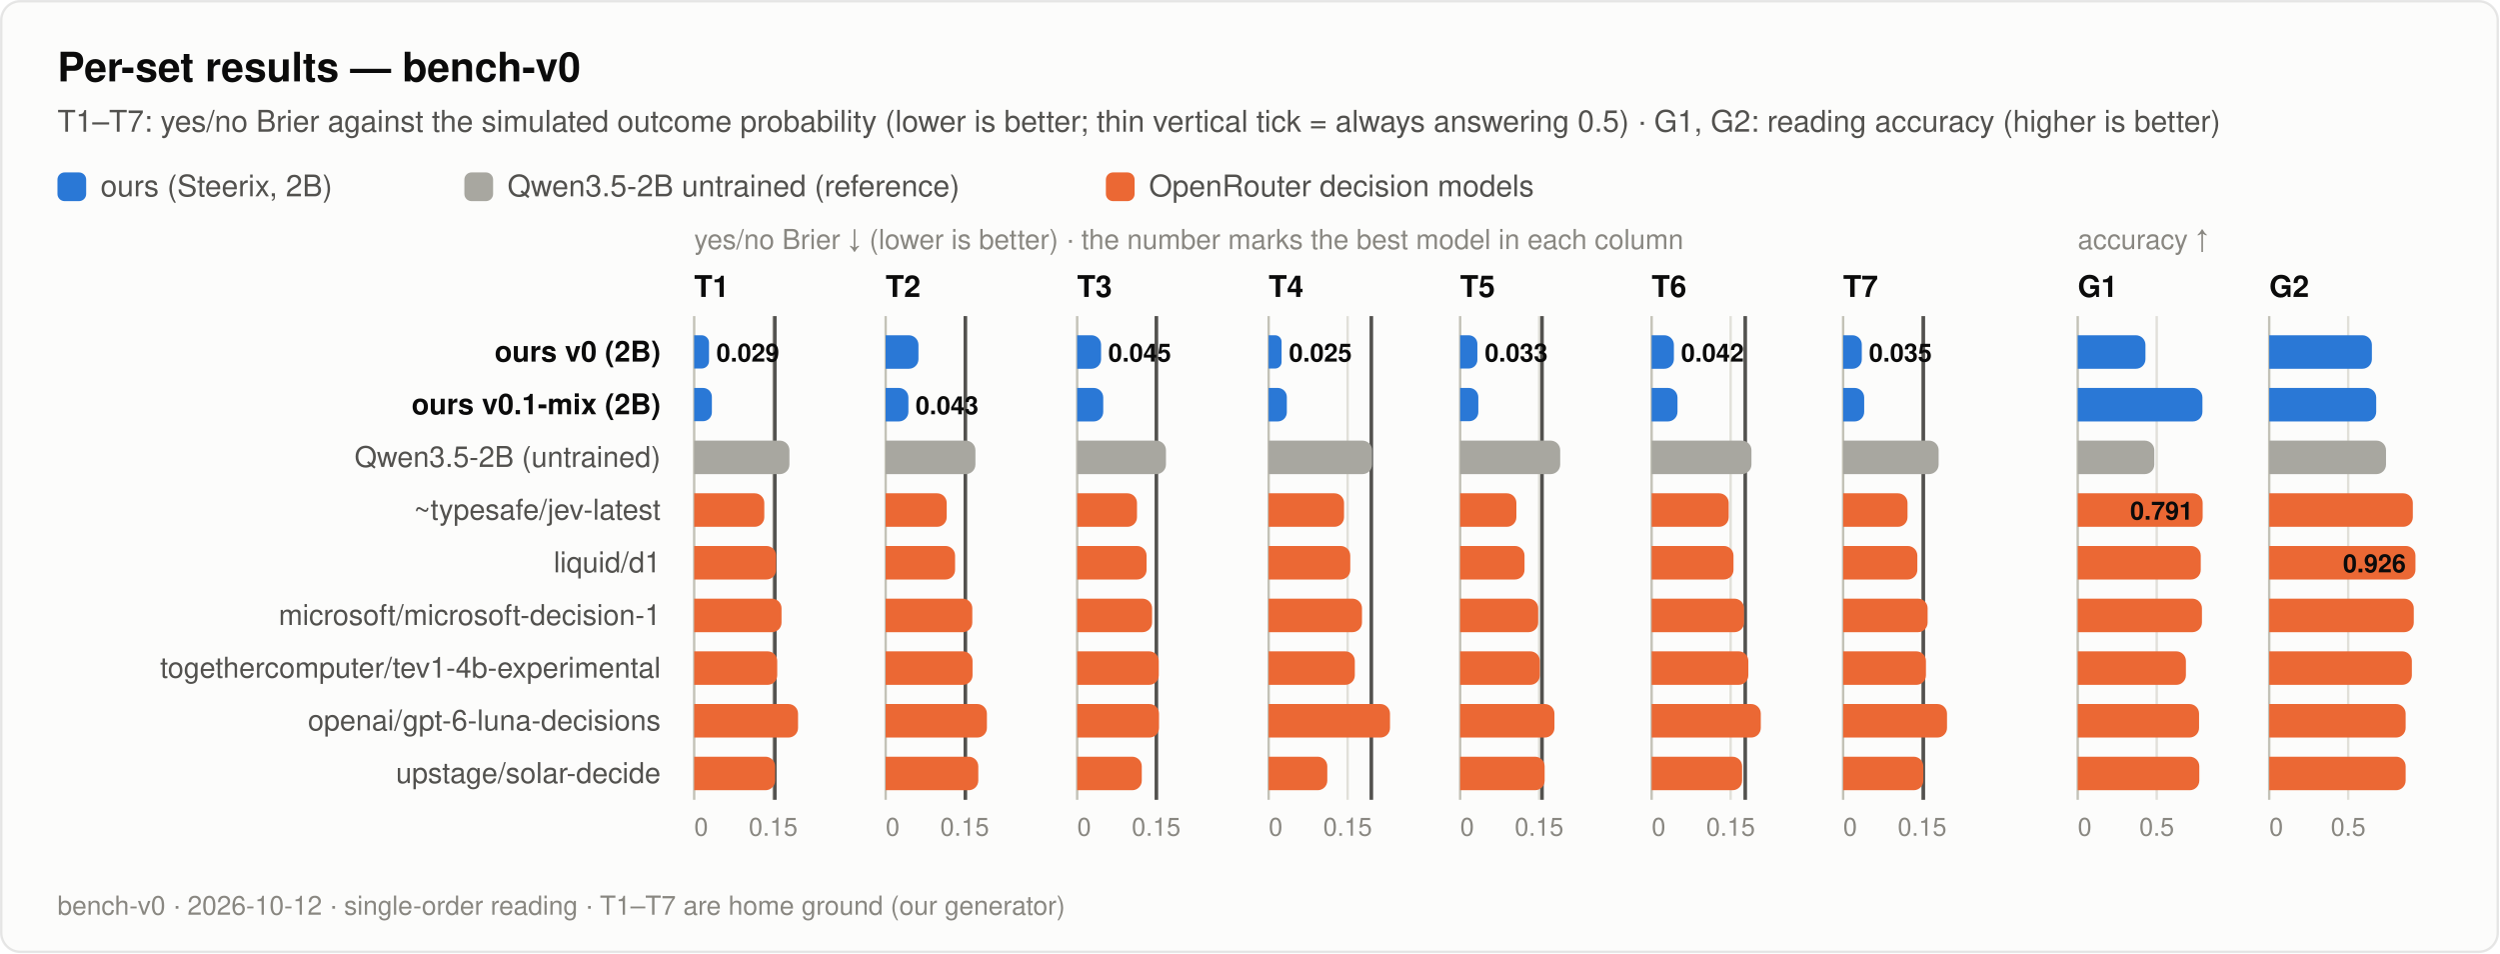
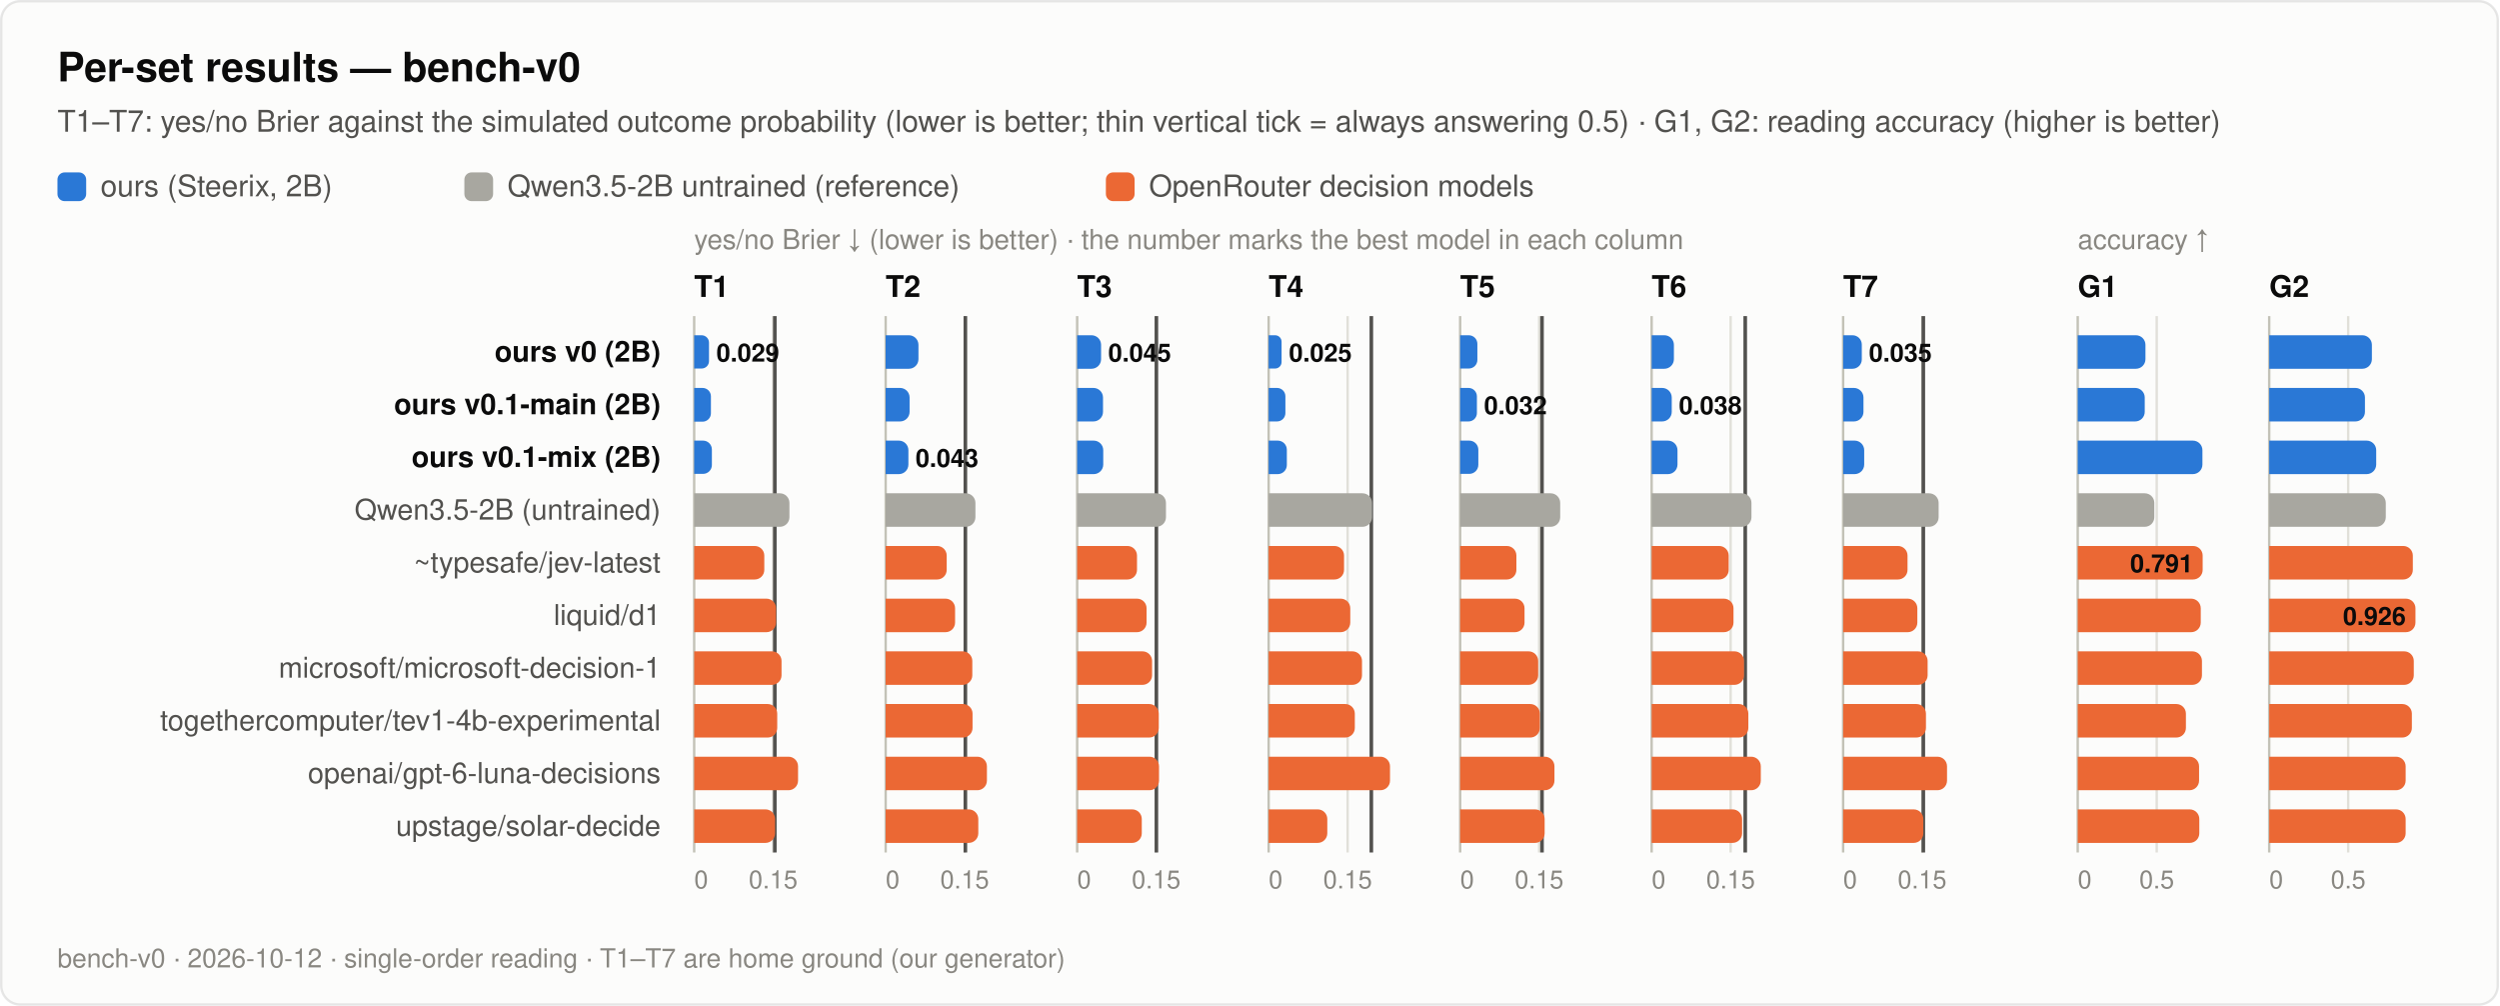
- <svg xmlns="http://www.w3.org/2000/svg" width="1044" height="398" viewBox="0 0 1044 398" role="img" aria-labelledby="t d" font-family="system-ui, -apple-system, &quot;Segoe UI&quot;, Helvetica, Arial, sans-serif">
-   <rect x="0.5" y="0.5" width="1043" height="397" rx="8" fill="#fcfcfb" stroke="rgba(11,11,11,0.10)" />
+ <svg xmlns="http://www.w3.org/2000/svg" width="1044" height="420" viewBox="0 0 1044 420" role="img" aria-labelledby="t d" font-family="system-ui, -apple-system, &quot;Segoe UI&quot;, Helvetica, Arial, sans-serif">
+   <rect x="0.5" y="0.5" width="1043" height="419" rx="8" fill="#fcfcfb" stroke="rgba(11,11,11,0.10)" />
  <text x="24" y="34" font-size="17" font-weight="600" fill="#0b0b0b">Per-set results — bench-v0</text>
  <text x="24" y="55" font-size="12.5" fill="#52514e">T1–T7: yes/no Brier against the simulated outcome probability (lower is better; thin vertical tick = always answering 0.5) · G1, G2: reading accuracy (higher is better)</text>
  <rect x="24" y="72" width="12" height="12" rx="3" fill="#2a78d6" />
  <text x="42" y="82" font-size="12.5" fill="#52514e">ours (Steerix, 2B)</text>
  <rect x="194.0" y="72" width="12" height="12" rx="3" fill="#a8a7a0" />
  <text x="212.0" y="82" font-size="12.5" fill="#52514e">Qwen3.5-2B untrained (reference)</text>
  <rect x="462.0" y="72" width="12" height="12" rx="3" fill="#eb6834" />
  <text x="480.0" y="82" font-size="12.5" fill="#52514e">OpenRouter decision models</text>
  <text x="290" y="124" font-size="12.5" font-weight="600" fill="#0b0b0b">T1</text>
-   <line x1="290" y1="132" x2="290" y2="334" stroke="#c3c2b7" stroke-width="1" />
-   <line x1="323.0" y1="132" x2="323.0" y2="334" stroke="#e1e0d9" stroke-width="1" />
-   <text x="290" y="349" font-size="10.5" fill="#898781">0</text>
-   <text x="323.0" y="349" text-anchor="middle" font-size="10.5" fill="#898781">0.15</text>
-   <line x1="323.7" y1="132" x2="323.7" y2="334" stroke="#52514e" stroke-width="1.5" />
+   <line x1="290" y1="132" x2="290" y2="356" stroke="#c3c2b7" stroke-width="1" />
+   <line x1="323.0" y1="132" x2="323.0" y2="356" stroke="#e1e0d9" stroke-width="1" />
+   <text x="290" y="371" font-size="10.5" fill="#898781">0</text>
+   <text x="323.0" y="371" text-anchor="middle" font-size="10.5" fill="#898781">0.15</text>
+   <line x1="323.7" y1="132" x2="323.7" y2="356" stroke="#52514e" stroke-width="1.5" />
  <path d="M290.0,140.0 h3.1 a3.1,3.1 0 0 1 3.1,3.1 v7.7 a3.1,3.1 0 0 1 -3.1,3.1 h-3.1 z" fill="#2a78d6" />
  <text x="299.3" y="151" font-size="10.5" font-weight="600" fill="#0b0b0b">0.029</text>
-   <path d="M290.0,162.0 h3.7 a3.7,3.7 0 0 1 3.7,3.7 v6.5 a3.7,3.7 0 0 1 -3.7,3.7 h-3.7 z" fill="#2a78d6" />
-   <path d="M290.0,184.0 h35.8 a4.0,4.0 0 0 1 4.0,4.0 v6.0 a4.0,4.0 0 0 1 -4.0,4.0 h-35.8 z" fill="#a8a7a0" />
-   <path d="M290.0,206.0 h25.3 a4.0,4.0 0 0 1 4.0,4.0 v6.0 a4.0,4.0 0 0 1 -4.0,4.0 h-25.3 z" fill="#eb6834" />
-   <path d="M290.0,228.0 h30.2 a4.0,4.0 0 0 1 4.0,4.0 v6.0 a4.0,4.0 0 0 1 -4.0,4.0 h-30.2 z" fill="#eb6834" />
-   <path d="M290.0,250.0 h32.5 a4.0,4.0 0 0 1 4.0,4.0 v6.0 a4.0,4.0 0 0 1 -4.0,4.0 h-32.5 z" fill="#eb6834" />
-   <path d="M290.0,272.0 h30.7 a4.0,4.0 0 0 1 4.0,4.0 v6.0 a4.0,4.0 0 0 1 -4.0,4.0 h-30.7 z" fill="#eb6834" />
-   <path d="M290.0,294.0 h39.4 a4.0,4.0 0 0 1 4.0,4.0 v6.0 a4.0,4.0 0 0 1 -4.0,4.0 h-39.4 z" fill="#eb6834" />
-   <path d="M290.0,316.0 h29.8 a4.0,4.0 0 0 1 4.0,4.0 v6.0 a4.0,4.0 0 0 1 -4.0,4.0 h-29.8 z" fill="#eb6834" />
+   <path d="M290.0,162.0 h3.5 a3.5,3.5 0 0 1 3.5,3.5 v7.1 a3.5,3.5 0 0 1 -3.5,3.5 h-3.5 z" fill="#2a78d6" />
+   <path d="M290.0,184.0 h3.7 a3.7,3.7 0 0 1 3.7,3.7 v6.5 a3.7,3.7 0 0 1 -3.7,3.7 h-3.7 z" fill="#2a78d6" />
+   <path d="M290.0,206.0 h35.8 a4.0,4.0 0 0 1 4.0,4.0 v6.0 a4.0,4.0 0 0 1 -4.0,4.0 h-35.8 z" fill="#a8a7a0" />
+   <path d="M290.0,228.0 h25.3 a4.0,4.0 0 0 1 4.0,4.0 v6.0 a4.0,4.0 0 0 1 -4.0,4.0 h-25.3 z" fill="#eb6834" />
+   <path d="M290.0,250.0 h30.2 a4.0,4.0 0 0 1 4.0,4.0 v6.0 a4.0,4.0 0 0 1 -4.0,4.0 h-30.2 z" fill="#eb6834" />
+   <path d="M290.0,272.0 h32.5 a4.0,4.0 0 0 1 4.0,4.0 v6.0 a4.0,4.0 0 0 1 -4.0,4.0 h-32.5 z" fill="#eb6834" />
+   <path d="M290.0,294.0 h30.7 a4.0,4.0 0 0 1 4.0,4.0 v6.0 a4.0,4.0 0 0 1 -4.0,4.0 h-30.7 z" fill="#eb6834" />
+   <path d="M290.0,316.0 h39.4 a4.0,4.0 0 0 1 4.0,4.0 v6.0 a4.0,4.0 0 0 1 -4.0,4.0 h-39.4 z" fill="#eb6834" />
+   <path d="M290.0,338.0 h29.8 a4.0,4.0 0 0 1 4.0,4.0 v6.0 a4.0,4.0 0 0 1 -4.0,4.0 h-29.8 z" fill="#eb6834" />
  <text x="370" y="124" font-size="12.5" font-weight="600" fill="#0b0b0b">T2</text>
-   <line x1="370" y1="132" x2="370" y2="334" stroke="#c3c2b7" stroke-width="1" />
-   <line x1="403.0" y1="132" x2="403.0" y2="334" stroke="#e1e0d9" stroke-width="1" />
-   <text x="370" y="349" font-size="10.5" fill="#898781">0</text>
-   <text x="403.0" y="349" text-anchor="middle" font-size="10.5" fill="#898781">0.15</text>
-   <line x1="403.3" y1="132" x2="403.3" y2="334" stroke="#52514e" stroke-width="1.5" />
+   <line x1="370" y1="132" x2="370" y2="356" stroke="#c3c2b7" stroke-width="1" />
+   <line x1="403.0" y1="132" x2="403.0" y2="356" stroke="#e1e0d9" stroke-width="1" />
+   <text x="370" y="371" font-size="10.5" fill="#898781">0</text>
+   <text x="403.0" y="371" text-anchor="middle" font-size="10.5" fill="#898781">0.15</text>
+   <line x1="403.3" y1="132" x2="403.3" y2="356" stroke="#52514e" stroke-width="1.5" />
  <path d="M370.0,140.0 h9.7 a4.0,4.0 0 0 1 4.0,4.0 v6.0 a4.0,4.0 0 0 1 -4.0,4.0 h-9.7 z" fill="#2a78d6" />
-   <path d="M370.0,162.0 h5.5 a4.0,4.0 0 0 1 4.0,4.0 v6.0 a4.0,4.0 0 0 1 -4.0,4.0 h-5.5 z" fill="#2a78d6" />
-   <text x="382.5" y="173" font-size="10.5" font-weight="600" fill="#0b0b0b">0.043</text>
-   <path d="M370.0,184.0 h33.5 a4.0,4.0 0 0 1 4.0,4.0 v6.0 a4.0,4.0 0 0 1 -4.0,4.0 h-33.5 z" fill="#a8a7a0" />
-   <path d="M370.0,206.0 h21.5 a4.0,4.0 0 0 1 4.0,4.0 v6.0 a4.0,4.0 0 0 1 -4.0,4.0 h-21.5 z" fill="#eb6834" />
-   <path d="M370.0,228.0 h25.0 a4.0,4.0 0 0 1 4.0,4.0 v6.0 a4.0,4.0 0 0 1 -4.0,4.0 h-25.0 z" fill="#eb6834" />
-   <path d="M370.0,250.0 h32.2 a4.0,4.0 0 0 1 4.0,4.0 v6.0 a4.0,4.0 0 0 1 -4.0,4.0 h-32.2 z" fill="#eb6834" />
-   <path d="M370.0,272.0 h32.3 a4.0,4.0 0 0 1 4.0,4.0 v6.0 a4.0,4.0 0 0 1 -4.0,4.0 h-32.3 z" fill="#eb6834" />
-   <path d="M370.0,294.0 h38.3 a4.0,4.0 0 0 1 4.0,4.0 v6.0 a4.0,4.0 0 0 1 -4.0,4.0 h-38.3 z" fill="#eb6834" />
-   <path d="M370.0,316.0 h34.7 a4.0,4.0 0 0 1 4.0,4.0 v6.0 a4.0,4.0 0 0 1 -4.0,4.0 h-34.7 z" fill="#eb6834" />
+   <path d="M370.0,162.0 h6.0 a4.0,4.0 0 0 1 4.0,4.0 v6.0 a4.0,4.0 0 0 1 -4.0,4.0 h-6.0 z" fill="#2a78d6" />
+   <path d="M370.0,184.0 h5.5 a4.0,4.0 0 0 1 4.0,4.0 v6.0 a4.0,4.0 0 0 1 -4.0,4.0 h-5.5 z" fill="#2a78d6" />
+   <text x="382.5" y="195" font-size="10.5" font-weight="600" fill="#0b0b0b">0.043</text>
+   <path d="M370.0,206.0 h33.5 a4.0,4.0 0 0 1 4.0,4.0 v6.0 a4.0,4.0 0 0 1 -4.0,4.0 h-33.5 z" fill="#a8a7a0" />
+   <path d="M370.0,228.0 h21.5 a4.0,4.0 0 0 1 4.0,4.0 v6.0 a4.0,4.0 0 0 1 -4.0,4.0 h-21.5 z" fill="#eb6834" />
+   <path d="M370.0,250.0 h25.0 a4.0,4.0 0 0 1 4.0,4.0 v6.0 a4.0,4.0 0 0 1 -4.0,4.0 h-25.0 z" fill="#eb6834" />
+   <path d="M370.0,272.0 h32.2 a4.0,4.0 0 0 1 4.0,4.0 v6.0 a4.0,4.0 0 0 1 -4.0,4.0 h-32.2 z" fill="#eb6834" />
+   <path d="M370.0,294.0 h32.3 a4.0,4.0 0 0 1 4.0,4.0 v6.0 a4.0,4.0 0 0 1 -4.0,4.0 h-32.3 z" fill="#eb6834" />
+   <path d="M370.0,316.0 h38.3 a4.0,4.0 0 0 1 4.0,4.0 v6.0 a4.0,4.0 0 0 1 -4.0,4.0 h-38.3 z" fill="#eb6834" />
+   <path d="M370.0,338.0 h34.7 a4.0,4.0 0 0 1 4.0,4.0 v6.0 a4.0,4.0 0 0 1 -4.0,4.0 h-34.7 z" fill="#eb6834" />
  <text x="450" y="124" font-size="12.5" font-weight="600" fill="#0b0b0b">T3</text>
-   <line x1="450" y1="132" x2="450" y2="334" stroke="#c3c2b7" stroke-width="1" />
-   <line x1="483.0" y1="132" x2="483.0" y2="334" stroke="#e1e0d9" stroke-width="1" />
-   <text x="450" y="349" font-size="10.5" fill="#898781">0</text>
-   <text x="483.0" y="349" text-anchor="middle" font-size="10.5" fill="#898781">0.15</text>
-   <line x1="483.1" y1="132" x2="483.1" y2="334" stroke="#52514e" stroke-width="1.5" />
+   <line x1="450" y1="132" x2="450" y2="356" stroke="#c3c2b7" stroke-width="1" />
+   <line x1="483.0" y1="132" x2="483.0" y2="356" stroke="#e1e0d9" stroke-width="1" />
+   <text x="450" y="371" font-size="10.5" fill="#898781">0</text>
+   <text x="483.0" y="371" text-anchor="middle" font-size="10.5" fill="#898781">0.15</text>
+   <line x1="483.1" y1="132" x2="483.1" y2="356" stroke="#52514e" stroke-width="1.5" />
  <path d="M450.0,140.0 h6.0 a4.0,4.0 0 0 1 4.0,4.0 v6.0 a4.0,4.0 0 0 1 -4.0,4.0 h-6.0 z" fill="#2a78d6" />
  <text x="463.0" y="151" font-size="10.5" font-weight="600" fill="#0b0b0b">0.045</text>
-   <path d="M450.0,162.0 h6.9 a4.0,4.0 0 0 1 4.0,4.0 v6.0 a4.0,4.0 0 0 1 -4.0,4.0 h-6.9 z" fill="#2a78d6" />
-   <path d="M450.0,184.0 h33.1 a4.0,4.0 0 0 1 4.0,4.0 v6.0 a4.0,4.0 0 0 1 -4.0,4.0 h-33.1 z" fill="#a8a7a0" />
-   <path d="M450.0,206.0 h21.0 a4.0,4.0 0 0 1 4.0,4.0 v6.0 a4.0,4.0 0 0 1 -4.0,4.0 h-21.0 z" fill="#eb6834" />
-   <path d="M450.0,228.0 h25.0 a4.0,4.0 0 0 1 4.0,4.0 v6.0 a4.0,4.0 0 0 1 -4.0,4.0 h-25.0 z" fill="#eb6834" />
-   <path d="M450.0,250.0 h27.3 a4.0,4.0 0 0 1 4.0,4.0 v6.0 a4.0,4.0 0 0 1 -4.0,4.0 h-27.3 z" fill="#eb6834" />
-   <path d="M450.0,272.0 h30.1 a4.0,4.0 0 0 1 4.0,4.0 v6.0 a4.0,4.0 0 0 1 -4.0,4.0 h-30.1 z" fill="#eb6834" />
-   <path d="M450.0,294.0 h30.2 a4.0,4.0 0 0 1 4.0,4.0 v6.0 a4.0,4.0 0 0 1 -4.0,4.0 h-30.2 z" fill="#eb6834" />
-   <path d="M450.0,316.0 h23.0 a4.0,4.0 0 0 1 4.0,4.0 v6.0 a4.0,4.0 0 0 1 -4.0,4.0 h-23.0 z" fill="#eb6834" />
+   <path d="M450.0,162.0 h6.8 a4.0,4.0 0 0 1 4.0,4.0 v6.0 a4.0,4.0 0 0 1 -4.0,4.0 h-6.8 z" fill="#2a78d6" />
+   <path d="M450.0,184.0 h6.9 a4.0,4.0 0 0 1 4.0,4.0 v6.0 a4.0,4.0 0 0 1 -4.0,4.0 h-6.9 z" fill="#2a78d6" />
+   <path d="M450.0,206.0 h33.1 a4.0,4.0 0 0 1 4.0,4.0 v6.0 a4.0,4.0 0 0 1 -4.0,4.0 h-33.1 z" fill="#a8a7a0" />
+   <path d="M450.0,228.0 h21.0 a4.0,4.0 0 0 1 4.0,4.0 v6.0 a4.0,4.0 0 0 1 -4.0,4.0 h-21.0 z" fill="#eb6834" />
+   <path d="M450.0,250.0 h25.0 a4.0,4.0 0 0 1 4.0,4.0 v6.0 a4.0,4.0 0 0 1 -4.0,4.0 h-25.0 z" fill="#eb6834" />
+   <path d="M450.0,272.0 h27.3 a4.0,4.0 0 0 1 4.0,4.0 v6.0 a4.0,4.0 0 0 1 -4.0,4.0 h-27.3 z" fill="#eb6834" />
+   <path d="M450.0,294.0 h30.1 a4.0,4.0 0 0 1 4.0,4.0 v6.0 a4.0,4.0 0 0 1 -4.0,4.0 h-30.1 z" fill="#eb6834" />
+   <path d="M450.0,316.0 h30.2 a4.0,4.0 0 0 1 4.0,4.0 v6.0 a4.0,4.0 0 0 1 -4.0,4.0 h-30.2 z" fill="#eb6834" />
+   <path d="M450.0,338.0 h23.0 a4.0,4.0 0 0 1 4.0,4.0 v6.0 a4.0,4.0 0 0 1 -4.0,4.0 h-23.0 z" fill="#eb6834" />
  <text x="530" y="124" font-size="12.5" font-weight="600" fill="#0b0b0b">T4</text>
-   <line x1="530" y1="132" x2="530" y2="334" stroke="#c3c2b7" stroke-width="1" />
-   <line x1="563.0" y1="132" x2="563.0" y2="334" stroke="#e1e0d9" stroke-width="1" />
-   <text x="530" y="349" font-size="10.5" fill="#898781">0</text>
-   <text x="563.0" y="349" text-anchor="middle" font-size="10.5" fill="#898781">0.15</text>
-   <line x1="572.9" y1="132" x2="572.9" y2="334" stroke="#52514e" stroke-width="1.5" />
+   <line x1="530" y1="132" x2="530" y2="356" stroke="#c3c2b7" stroke-width="1" />
+   <line x1="563.0" y1="132" x2="563.0" y2="356" stroke="#e1e0d9" stroke-width="1" />
+   <text x="530" y="371" font-size="10.5" fill="#898781">0</text>
+   <text x="563.0" y="371" text-anchor="middle" font-size="10.5" fill="#898781">0.15</text>
+   <line x1="572.9" y1="132" x2="572.9" y2="356" stroke="#52514e" stroke-width="1.5" />
  <path d="M530.0,140.0 h2.7 a2.7,2.7 0 0 1 2.7,2.7 v8.5 a2.7,2.7 0 0 1 -2.7,2.7 h-2.7 z" fill="#2a78d6" />
  <text x="538.5" y="151" font-size="10.5" font-weight="600" fill="#0b0b0b">0.025</text>
-   <path d="M530.0,162.0 h3.8 a3.8,3.8 0 0 1 3.8,3.8 v6.4 a3.8,3.8 0 0 1 -3.8,3.8 h-3.8 z" fill="#2a78d6" />
-   <path d="M530.0,184.0 h39.2 a4.0,4.0 0 0 1 4.0,4.0 v6.0 a4.0,4.0 0 0 1 -4.0,4.0 h-39.2 z" fill="#a8a7a0" />
-   <path d="M530.0,206.0 h27.5 a4.0,4.0 0 0 1 4.0,4.0 v6.0 a4.0,4.0 0 0 1 -4.0,4.0 h-27.5 z" fill="#eb6834" />
-   <path d="M530.0,228.0 h30.1 a4.0,4.0 0 0 1 4.0,4.0 v6.0 a4.0,4.0 0 0 1 -4.0,4.0 h-30.1 z" fill="#eb6834" />
-   <path d="M530.0,250.0 h35.0 a4.0,4.0 0 0 1 4.0,4.0 v6.0 a4.0,4.0 0 0 1 -4.0,4.0 h-35.0 z" fill="#eb6834" />
-   <path d="M530.0,272.0 h32.0 a4.0,4.0 0 0 1 4.0,4.0 v6.0 a4.0,4.0 0 0 1 -4.0,4.0 h-32.0 z" fill="#eb6834" />
-   <path d="M530.0,294.0 h46.7 a4.0,4.0 0 0 1 4.0,4.0 v6.0 a4.0,4.0 0 0 1 -4.0,4.0 h-46.7 z" fill="#eb6834" />
-   <path d="M530.0,316.0 h20.5 a4.0,4.0 0 0 1 4.0,4.0 v6.0 a4.0,4.0 0 0 1 -4.0,4.0 h-20.5 z" fill="#eb6834" />
+   <path d="M530.0,162.0 h3.5 a3.5,3.5 0 0 1 3.5,3.5 v7.0 a3.5,3.5 0 0 1 -3.5,3.5 h-3.5 z" fill="#2a78d6" />
+   <path d="M530.0,184.0 h3.8 a3.8,3.8 0 0 1 3.8,3.8 v6.4 a3.8,3.8 0 0 1 -3.8,3.8 h-3.8 z" fill="#2a78d6" />
+   <path d="M530.0,206.0 h39.2 a4.0,4.0 0 0 1 4.0,4.0 v6.0 a4.0,4.0 0 0 1 -4.0,4.0 h-39.2 z" fill="#a8a7a0" />
+   <path d="M530.0,228.0 h27.5 a4.0,4.0 0 0 1 4.0,4.0 v6.0 a4.0,4.0 0 0 1 -4.0,4.0 h-27.5 z" fill="#eb6834" />
+   <path d="M530.0,250.0 h30.1 a4.0,4.0 0 0 1 4.0,4.0 v6.0 a4.0,4.0 0 0 1 -4.0,4.0 h-30.1 z" fill="#eb6834" />
+   <path d="M530.0,272.0 h35.0 a4.0,4.0 0 0 1 4.0,4.0 v6.0 a4.0,4.0 0 0 1 -4.0,4.0 h-35.0 z" fill="#eb6834" />
+   <path d="M530.0,294.0 h32.0 a4.0,4.0 0 0 1 4.0,4.0 v6.0 a4.0,4.0 0 0 1 -4.0,4.0 h-32.0 z" fill="#eb6834" />
+   <path d="M530.0,316.0 h46.7 a4.0,4.0 0 0 1 4.0,4.0 v6.0 a4.0,4.0 0 0 1 -4.0,4.0 h-46.7 z" fill="#eb6834" />
+   <path d="M530.0,338.0 h20.5 a4.0,4.0 0 0 1 4.0,4.0 v6.0 a4.0,4.0 0 0 1 -4.0,4.0 h-20.5 z" fill="#eb6834" />
  <text x="610" y="124" font-size="12.5" font-weight="600" fill="#0b0b0b">T5</text>
-   <line x1="610" y1="132" x2="610" y2="334" stroke="#c3c2b7" stroke-width="1" />
-   <line x1="643.0" y1="132" x2="643.0" y2="334" stroke="#e1e0d9" stroke-width="1" />
-   <text x="610" y="349" font-size="10.5" fill="#898781">0</text>
-   <text x="643.0" y="349" text-anchor="middle" font-size="10.5" fill="#898781">0.15</text>
-   <line x1="644.2" y1="132" x2="644.2" y2="334" stroke="#52514e" stroke-width="1.5" />
+   <line x1="610" y1="132" x2="610" y2="356" stroke="#c3c2b7" stroke-width="1" />
+   <line x1="643.0" y1="132" x2="643.0" y2="356" stroke="#e1e0d9" stroke-width="1" />
+   <text x="610" y="371" font-size="10.5" fill="#898781">0</text>
+   <text x="643.0" y="371" text-anchor="middle" font-size="10.5" fill="#898781">0.15</text>
+   <line x1="644.2" y1="132" x2="644.2" y2="356" stroke="#52514e" stroke-width="1.5" />
  <path d="M610.0,140.0 h3.6 a3.6,3.6 0 0 1 3.6,3.6 v6.7 a3.6,3.6 0 0 1 -3.6,3.6 h-3.6 z" fill="#2a78d6" />
-   <text x="620.3" y="151" font-size="10.5" font-weight="600" fill="#0b0b0b">0.033</text>
-   <path d="M610.0,162.0 h3.8 a3.8,3.8 0 0 1 3.8,3.8 v6.3 a3.8,3.8 0 0 1 -3.8,3.8 h-3.8 z" fill="#2a78d6" />
-   <path d="M610.0,184.0 h37.8 a4.0,4.0 0 0 1 4.0,4.0 v6.0 a4.0,4.0 0 0 1 -4.0,4.0 h-37.8 z" fill="#a8a7a0" />
-   <path d="M610.0,206.0 h19.5 a4.0,4.0 0 0 1 4.0,4.0 v6.0 a4.0,4.0 0 0 1 -4.0,4.0 h-19.5 z" fill="#eb6834" />
-   <path d="M610.0,228.0 h22.9 a4.0,4.0 0 0 1 4.0,4.0 v6.0 a4.0,4.0 0 0 1 -4.0,4.0 h-22.9 z" fill="#eb6834" />
-   <path d="M610.0,250.0 h28.6 a4.0,4.0 0 0 1 4.0,4.0 v6.0 a4.0,4.0 0 0 1 -4.0,4.0 h-28.6 z" fill="#eb6834" />
-   <path d="M610.0,272.0 h29.3 a4.0,4.0 0 0 1 4.0,4.0 v6.0 a4.0,4.0 0 0 1 -4.0,4.0 h-29.3 z" fill="#eb6834" />
-   <path d="M610.0,294.0 h35.4 a4.0,4.0 0 0 1 4.0,4.0 v6.0 a4.0,4.0 0 0 1 -4.0,4.0 h-35.4 z" fill="#eb6834" />
-   <path d="M610.0,316.0 h31.3 a4.0,4.0 0 0 1 4.0,4.0 v6.0 a4.0,4.0 0 0 1 -4.0,4.0 h-31.3 z" fill="#eb6834" />
+   <path d="M610.0,162.0 h3.5 a3.5,3.5 0 0 1 3.5,3.5 v7.0 a3.5,3.5 0 0 1 -3.5,3.5 h-3.5 z" fill="#2a78d6" />
+   <text x="620.0" y="173" font-size="10.5" font-weight="600" fill="#0b0b0b">0.032</text>
+   <path d="M610.0,184.0 h3.8 a3.8,3.8 0 0 1 3.8,3.8 v6.3 a3.8,3.8 0 0 1 -3.8,3.8 h-3.8 z" fill="#2a78d6" />
+   <path d="M610.0,206.0 h37.8 a4.0,4.0 0 0 1 4.0,4.0 v6.0 a4.0,4.0 0 0 1 -4.0,4.0 h-37.8 z" fill="#a8a7a0" />
+   <path d="M610.0,228.0 h19.5 a4.0,4.0 0 0 1 4.0,4.0 v6.0 a4.0,4.0 0 0 1 -4.0,4.0 h-19.5 z" fill="#eb6834" />
+   <path d="M610.0,250.0 h22.9 a4.0,4.0 0 0 1 4.0,4.0 v6.0 a4.0,4.0 0 0 1 -4.0,4.0 h-22.9 z" fill="#eb6834" />
+   <path d="M610.0,272.0 h28.6 a4.0,4.0 0 0 1 4.0,4.0 v6.0 a4.0,4.0 0 0 1 -4.0,4.0 h-28.6 z" fill="#eb6834" />
+   <path d="M610.0,294.0 h29.3 a4.0,4.0 0 0 1 4.0,4.0 v6.0 a4.0,4.0 0 0 1 -4.0,4.0 h-29.3 z" fill="#eb6834" />
+   <path d="M610.0,316.0 h35.4 a4.0,4.0 0 0 1 4.0,4.0 v6.0 a4.0,4.0 0 0 1 -4.0,4.0 h-35.4 z" fill="#eb6834" />
+   <path d="M610.0,338.0 h31.3 a4.0,4.0 0 0 1 4.0,4.0 v6.0 a4.0,4.0 0 0 1 -4.0,4.0 h-31.3 z" fill="#eb6834" />
  <text x="690" y="124" font-size="12.5" font-weight="600" fill="#0b0b0b">T6</text>
-   <line x1="690" y1="132" x2="690" y2="334" stroke="#c3c2b7" stroke-width="1" />
-   <line x1="723.0" y1="132" x2="723.0" y2="334" stroke="#e1e0d9" stroke-width="1" />
-   <text x="690" y="349" font-size="10.5" fill="#898781">0</text>
-   <text x="723.0" y="349" text-anchor="middle" font-size="10.5" fill="#898781">0.15</text>
-   <line x1="729.1" y1="132" x2="729.1" y2="334" stroke="#52514e" stroke-width="1.5" />
+   <line x1="690" y1="132" x2="690" y2="356" stroke="#c3c2b7" stroke-width="1" />
+   <line x1="723.0" y1="132" x2="723.0" y2="356" stroke="#e1e0d9" stroke-width="1" />
+   <text x="690" y="371" font-size="10.5" fill="#898781">0</text>
+   <text x="723.0" y="371" text-anchor="middle" font-size="10.5" fill="#898781">0.15</text>
+   <line x1="729.1" y1="132" x2="729.1" y2="356" stroke="#52514e" stroke-width="1.5" />
  <path d="M690.0,140.0 h5.3 a4.0,4.0 0 0 1 4.0,4.0 v6.0 a4.0,4.0 0 0 1 -4.0,4.0 h-5.3 z" fill="#2a78d6" />
-   <text x="702.3" y="151" font-size="10.5" font-weight="600" fill="#0b0b0b">0.042</text>
-   <path d="M690.0,162.0 h6.8 a4.0,4.0 0 0 1 4.0,4.0 v6.0 a4.0,4.0 0 0 1 -4.0,4.0 h-6.8 z" fill="#2a78d6" />
-   <path d="M690.0,184.0 h37.7 a4.0,4.0 0 0 1 4.0,4.0 v6.0 a4.0,4.0 0 0 1 -4.0,4.0 h-37.7 z" fill="#a8a7a0" />
-   <path d="M690.0,206.0 h28.2 a4.0,4.0 0 0 1 4.0,4.0 v6.0 a4.0,4.0 0 0 1 -4.0,4.0 h-28.2 z" fill="#eb6834" />
-   <path d="M690.0,228.0 h30.2 a4.0,4.0 0 0 1 4.0,4.0 v6.0 a4.0,4.0 0 0 1 -4.0,4.0 h-30.2 z" fill="#eb6834" />
-   <path d="M690.0,250.0 h34.6 a4.0,4.0 0 0 1 4.0,4.0 v6.0 a4.0,4.0 0 0 1 -4.0,4.0 h-34.6 z" fill="#eb6834" />
-   <path d="M690.0,272.0 h36.4 a4.0,4.0 0 0 1 4.0,4.0 v6.0 a4.0,4.0 0 0 1 -4.0,4.0 h-36.4 z" fill="#eb6834" />
-   <path d="M690.0,294.0 h41.6 a4.0,4.0 0 0 1 4.0,4.0 v6.0 a4.0,4.0 0 0 1 -4.0,4.0 h-41.6 z" fill="#eb6834" />
-   <path d="M690.0,316.0 h33.8 a4.0,4.0 0 0 1 4.0,4.0 v6.0 a4.0,4.0 0 0 1 -4.0,4.0 h-33.8 z" fill="#eb6834" />
+   <path d="M690.0,162.0 h4.4 a4.0,4.0 0 0 1 4.0,4.0 v6.0 a4.0,4.0 0 0 1 -4.0,4.0 h-4.4 z" fill="#2a78d6" />
+   <text x="701.4" y="173" font-size="10.5" font-weight="600" fill="#0b0b0b">0.038</text>
+   <path d="M690.0,184.0 h6.8 a4.0,4.0 0 0 1 4.0,4.0 v6.0 a4.0,4.0 0 0 1 -4.0,4.0 h-6.8 z" fill="#2a78d6" />
+   <path d="M690.0,206.0 h37.7 a4.0,4.0 0 0 1 4.0,4.0 v6.0 a4.0,4.0 0 0 1 -4.0,4.0 h-37.7 z" fill="#a8a7a0" />
+   <path d="M690.0,228.0 h28.2 a4.0,4.0 0 0 1 4.0,4.0 v6.0 a4.0,4.0 0 0 1 -4.0,4.0 h-28.2 z" fill="#eb6834" />
+   <path d="M690.0,250.0 h30.2 a4.0,4.0 0 0 1 4.0,4.0 v6.0 a4.0,4.0 0 0 1 -4.0,4.0 h-30.2 z" fill="#eb6834" />
+   <path d="M690.0,272.0 h34.6 a4.0,4.0 0 0 1 4.0,4.0 v6.0 a4.0,4.0 0 0 1 -4.0,4.0 h-34.6 z" fill="#eb6834" />
+   <path d="M690.0,294.0 h36.4 a4.0,4.0 0 0 1 4.0,4.0 v6.0 a4.0,4.0 0 0 1 -4.0,4.0 h-36.4 z" fill="#eb6834" />
+   <path d="M690.0,316.0 h41.6 a4.0,4.0 0 0 1 4.0,4.0 v6.0 a4.0,4.0 0 0 1 -4.0,4.0 h-41.6 z" fill="#eb6834" />
+   <path d="M690.0,338.0 h33.8 a4.0,4.0 0 0 1 4.0,4.0 v6.0 a4.0,4.0 0 0 1 -4.0,4.0 h-33.8 z" fill="#eb6834" />
  <text x="770" y="124" font-size="12.5" font-weight="600" fill="#0b0b0b">T7</text>
-   <line x1="770" y1="132" x2="770" y2="334" stroke="#c3c2b7" stroke-width="1" />
-   <line x1="803.0" y1="132" x2="803.0" y2="334" stroke="#e1e0d9" stroke-width="1" />
-   <text x="770" y="349" font-size="10.5" fill="#898781">0</text>
-   <text x="803.0" y="349" text-anchor="middle" font-size="10.5" fill="#898781">0.15</text>
-   <line x1="803.5" y1="132" x2="803.5" y2="334" stroke="#52514e" stroke-width="1.5" />
+   <line x1="770" y1="132" x2="770" y2="356" stroke="#c3c2b7" stroke-width="1" />
+   <line x1="803.0" y1="132" x2="803.0" y2="356" stroke="#e1e0d9" stroke-width="1" />
+   <text x="770" y="371" font-size="10.5" fill="#898781">0</text>
+   <text x="803.0" y="371" text-anchor="middle" font-size="10.5" fill="#898781">0.15</text>
+   <line x1="803.5" y1="132" x2="803.5" y2="356" stroke="#52514e" stroke-width="1.5" />
  <path d="M770.0,140.0 h3.9 a3.9,3.9 0 0 1 3.9,3.9 v6.2 a3.9,3.9 0 0 1 -3.9,3.9 h-3.9 z" fill="#2a78d6" />
  <text x="780.8" y="151" font-size="10.5" font-weight="600" fill="#0b0b0b">0.035</text>
-   <path d="M770.0,162.0 h4.8 a4.0,4.0 0 0 1 4.0,4.0 v6.0 a4.0,4.0 0 0 1 -4.0,4.0 h-4.8 z" fill="#2a78d6" />
-   <path d="M770.0,184.0 h35.9 a4.0,4.0 0 0 1 4.0,4.0 v6.0 a4.0,4.0 0 0 1 -4.0,4.0 h-35.9 z" fill="#a8a7a0" />
-   <path d="M770.0,206.0 h22.9 a4.0,4.0 0 0 1 4.0,4.0 v6.0 a4.0,4.0 0 0 1 -4.0,4.0 h-22.9 z" fill="#eb6834" />
-   <path d="M770.0,228.0 h27.0 a4.0,4.0 0 0 1 4.0,4.0 v6.0 a4.0,4.0 0 0 1 -4.0,4.0 h-27.0 z" fill="#eb6834" />
-   <path d="M770.0,250.0 h31.3 a4.0,4.0 0 0 1 4.0,4.0 v6.0 a4.0,4.0 0 0 1 -4.0,4.0 h-31.3 z" fill="#eb6834" />
-   <path d="M770.0,272.0 h30.6 a4.0,4.0 0 0 1 4.0,4.0 v6.0 a4.0,4.0 0 0 1 -4.0,4.0 h-30.6 z" fill="#eb6834" />
-   <path d="M770.0,294.0 h39.4 a4.0,4.0 0 0 1 4.0,4.0 v6.0 a4.0,4.0 0 0 1 -4.0,4.0 h-39.4 z" fill="#eb6834" />
-   <path d="M770.0,316.0 h29.5 a4.0,4.0 0 0 1 4.0,4.0 v6.0 a4.0,4.0 0 0 1 -4.0,4.0 h-29.5 z" fill="#eb6834" />
+   <path d="M770.0,162.0 h4.5 a4.0,4.0 0 0 1 4.0,4.0 v6.0 a4.0,4.0 0 0 1 -4.0,4.0 h-4.5 z" fill="#2a78d6" />
+   <path d="M770.0,184.0 h4.8 a4.0,4.0 0 0 1 4.0,4.0 v6.0 a4.0,4.0 0 0 1 -4.0,4.0 h-4.8 z" fill="#2a78d6" />
+   <path d="M770.0,206.0 h35.9 a4.0,4.0 0 0 1 4.0,4.0 v6.0 a4.0,4.0 0 0 1 -4.0,4.0 h-35.9 z" fill="#a8a7a0" />
+   <path d="M770.0,228.0 h22.9 a4.0,4.0 0 0 1 4.0,4.0 v6.0 a4.0,4.0 0 0 1 -4.0,4.0 h-22.9 z" fill="#eb6834" />
+   <path d="M770.0,250.0 h27.0 a4.0,4.0 0 0 1 4.0,4.0 v6.0 a4.0,4.0 0 0 1 -4.0,4.0 h-27.0 z" fill="#eb6834" />
+   <path d="M770.0,272.0 h31.3 a4.0,4.0 0 0 1 4.0,4.0 v6.0 a4.0,4.0 0 0 1 -4.0,4.0 h-31.3 z" fill="#eb6834" />
+   <path d="M770.0,294.0 h30.6 a4.0,4.0 0 0 1 4.0,4.0 v6.0 a4.0,4.0 0 0 1 -4.0,4.0 h-30.6 z" fill="#eb6834" />
+   <path d="M770.0,316.0 h39.4 a4.0,4.0 0 0 1 4.0,4.0 v6.0 a4.0,4.0 0 0 1 -4.0,4.0 h-39.4 z" fill="#eb6834" />
+   <path d="M770.0,338.0 h29.5 a4.0,4.0 0 0 1 4.0,4.0 v6.0 a4.0,4.0 0 0 1 -4.0,4.0 h-29.5 z" fill="#eb6834" />
  <text x="868" y="124" font-size="12.5" font-weight="600" fill="#0b0b0b">G1</text>
-   <line x1="868" y1="132" x2="868" y2="334" stroke="#c3c2b7" stroke-width="1" />
-   <line x1="901.0" y1="132" x2="901.0" y2="334" stroke="#e1e0d9" stroke-width="1" />
-   <text x="868" y="349" font-size="10.5" fill="#898781">0</text>
-   <text x="901.0" y="349" text-anchor="middle" font-size="10.5" fill="#898781">0.5</text>
+   <line x1="868" y1="132" x2="868" y2="356" stroke="#c3c2b7" stroke-width="1" />
+   <line x1="901.0" y1="132" x2="901.0" y2="356" stroke="#e1e0d9" stroke-width="1" />
+   <text x="868" y="371" font-size="10.5" fill="#898781">0</text>
+   <text x="901.0" y="371" text-anchor="middle" font-size="10.5" fill="#898781">0.5</text>
  <path d="M868.0,140.0 h24.3 a4.0,4.0 0 0 1 4.0,4.0 v6.0 a4.0,4.0 0 0 1 -4.0,4.0 h-24.3 z" fill="#2a78d6" />
-   <path d="M868.0,162.0 h48.1 a4.0,4.0 0 0 1 4.0,4.0 v6.0 a4.0,4.0 0 0 1 -4.0,4.0 h-48.1 z" fill="#2a78d6" />
-   <path d="M868.0,184.0 h28.0 a4.0,4.0 0 0 1 4.0,4.0 v6.0 a4.0,4.0 0 0 1 -4.0,4.0 h-28.0 z" fill="#a8a7a0" />
-   <path d="M868.0,206.0 h48.2 a4.0,4.0 0 0 1 4.0,4.0 v6.0 a4.0,4.0 0 0 1 -4.0,4.0 h-48.2 z" fill="#eb6834" />
-   <text x="916.2" y="217" text-anchor="end" font-size="10.5" font-weight="600" fill="#0b0b0b">0.791</text>
-   <path d="M868.0,228.0 h47.4 a4.0,4.0 0 0 1 4.0,4.0 v6.0 a4.0,4.0 0 0 1 -4.0,4.0 h-47.4 z" fill="#eb6834" />
-   <path d="M868.0,250.0 h47.9 a4.0,4.0 0 0 1 4.0,4.0 v6.0 a4.0,4.0 0 0 1 -4.0,4.0 h-47.9 z" fill="#eb6834" />
-   <path d="M868.0,272.0 h41.2 a4.0,4.0 0 0 1 4.0,4.0 v6.0 a4.0,4.0 0 0 1 -4.0,4.0 h-41.2 z" fill="#eb6834" />
-   <path d="M868.0,294.0 h46.7 a4.0,4.0 0 0 1 4.0,4.0 v6.0 a4.0,4.0 0 0 1 -4.0,4.0 h-46.7 z" fill="#eb6834" />
-   <path d="M868.0,316.0 h46.8 a4.0,4.0 0 0 1 4.0,4.0 v6.0 a4.0,4.0 0 0 1 -4.0,4.0 h-46.8 z" fill="#eb6834" />
+   <path d="M868.0,162.0 h24.0 a4.0,4.0 0 0 1 4.0,4.0 v6.0 a4.0,4.0 0 0 1 -4.0,4.0 h-24.0 z" fill="#2a78d6" />
+   <path d="M868.0,184.0 h48.1 a4.0,4.0 0 0 1 4.0,4.0 v6.0 a4.0,4.0 0 0 1 -4.0,4.0 h-48.1 z" fill="#2a78d6" />
+   <path d="M868.0,206.0 h28.0 a4.0,4.0 0 0 1 4.0,4.0 v6.0 a4.0,4.0 0 0 1 -4.0,4.0 h-28.0 z" fill="#a8a7a0" />
+   <path d="M868.0,228.0 h48.2 a4.0,4.0 0 0 1 4.0,4.0 v6.0 a4.0,4.0 0 0 1 -4.0,4.0 h-48.2 z" fill="#eb6834" />
+   <text x="916.2" y="239" text-anchor="end" font-size="10.5" font-weight="600" fill="#0b0b0b">0.791</text>
+   <path d="M868.0,250.0 h47.4 a4.0,4.0 0 0 1 4.0,4.0 v6.0 a4.0,4.0 0 0 1 -4.0,4.0 h-47.4 z" fill="#eb6834" />
+   <path d="M868.0,272.0 h47.9 a4.0,4.0 0 0 1 4.0,4.0 v6.0 a4.0,4.0 0 0 1 -4.0,4.0 h-47.9 z" fill="#eb6834" />
+   <path d="M868.0,294.0 h41.2 a4.0,4.0 0 0 1 4.0,4.0 v6.0 a4.0,4.0 0 0 1 -4.0,4.0 h-41.2 z" fill="#eb6834" />
+   <path d="M868.0,316.0 h46.7 a4.0,4.0 0 0 1 4.0,4.0 v6.0 a4.0,4.0 0 0 1 -4.0,4.0 h-46.7 z" fill="#eb6834" />
+   <path d="M868.0,338.0 h46.8 a4.0,4.0 0 0 1 4.0,4.0 v6.0 a4.0,4.0 0 0 1 -4.0,4.0 h-46.8 z" fill="#eb6834" />
  <text x="948" y="124" font-size="12.5" font-weight="600" fill="#0b0b0b">G2</text>
-   <line x1="948" y1="132" x2="948" y2="334" stroke="#c3c2b7" stroke-width="1" />
-   <line x1="981.0" y1="132" x2="981.0" y2="334" stroke="#e1e0d9" stroke-width="1" />
-   <text x="948" y="349" font-size="10.5" fill="#898781">0</text>
-   <text x="981.0" y="349" text-anchor="middle" font-size="10.5" fill="#898781">0.5</text>
+   <line x1="948" y1="132" x2="948" y2="356" stroke="#c3c2b7" stroke-width="1" />
+   <line x1="981.0" y1="132" x2="981.0" y2="356" stroke="#e1e0d9" stroke-width="1" />
+   <text x="948" y="371" font-size="10.5" fill="#898781">0</text>
+   <text x="981.0" y="371" text-anchor="middle" font-size="10.5" fill="#898781">0.5</text>
  <path d="M948.0,140.0 h38.9 a4.0,4.0 0 0 1 4.0,4.0 v6.0 a4.0,4.0 0 0 1 -4.0,4.0 h-38.9 z" fill="#2a78d6" />
-   <path d="M948.0,162.0 h40.7 a4.0,4.0 0 0 1 4.0,4.0 v6.0 a4.0,4.0 0 0 1 -4.0,4.0 h-40.7 z" fill="#2a78d6" />
-   <path d="M948.0,184.0 h44.8 a4.0,4.0 0 0 1 4.0,4.0 v6.0 a4.0,4.0 0 0 1 -4.0,4.0 h-44.8 z" fill="#a8a7a0" />
-   <path d="M948.0,206.0 h56.0 a4.0,4.0 0 0 1 4.0,4.0 v6.0 a4.0,4.0 0 0 1 -4.0,4.0 h-56.0 z" fill="#eb6834" />
-   <path d="M948.0,228.0 h57.1 a4.0,4.0 0 0 1 4.0,4.0 v6.0 a4.0,4.0 0 0 1 -4.0,4.0 h-57.1 z" fill="#eb6834" />
-   <text x="1005.1" y="239" text-anchor="end" font-size="10.5" font-weight="600" fill="#0b0b0b">0.926</text>
-   <path d="M948.0,250.0 h56.4 a4.0,4.0 0 0 1 4.0,4.0 v6.0 a4.0,4.0 0 0 1 -4.0,4.0 h-56.4 z" fill="#eb6834" />
-   <path d="M948.0,272.0 h55.6 a4.0,4.0 0 0 1 4.0,4.0 v6.0 a4.0,4.0 0 0 1 -4.0,4.0 h-55.6 z" fill="#eb6834" />
-   <path d="M948.0,294.0 h53.0 a4.0,4.0 0 0 1 4.0,4.0 v6.0 a4.0,4.0 0 0 1 -4.0,4.0 h-53.0 z" fill="#eb6834" />
+   <path d="M948.0,162.0 h36.0 a4.0,4.0 0 0 1 4.0,4.0 v6.0 a4.0,4.0 0 0 1 -4.0,4.0 h-36.0 z" fill="#2a78d6" />
+   <path d="M948.0,184.0 h40.7 a4.0,4.0 0 0 1 4.0,4.0 v6.0 a4.0,4.0 0 0 1 -4.0,4.0 h-40.7 z" fill="#2a78d6" />
+   <path d="M948.0,206.0 h44.7 a4.0,4.0 0 0 1 4.0,4.0 v6.0 a4.0,4.0 0 0 1 -4.0,4.0 h-44.7 z" fill="#a8a7a0" />
+   <path d="M948.0,228.0 h56.0 a4.0,4.0 0 0 1 4.0,4.0 v6.0 a4.0,4.0 0 0 1 -4.0,4.0 h-56.0 z" fill="#eb6834" />
+   <path d="M948.0,250.0 h57.1 a4.0,4.0 0 0 1 4.0,4.0 v6.0 a4.0,4.0 0 0 1 -4.0,4.0 h-57.1 z" fill="#eb6834" />
+   <text x="1005.1" y="261" text-anchor="end" font-size="10.5" font-weight="600" fill="#0b0b0b">0.926</text>
+   <path d="M948.0,272.0 h56.4 a4.0,4.0 0 0 1 4.0,4.0 v6.0 a4.0,4.0 0 0 1 -4.0,4.0 h-56.4 z" fill="#eb6834" />
+   <path d="M948.0,294.0 h55.6 a4.0,4.0 0 0 1 4.0,4.0 v6.0 a4.0,4.0 0 0 1 -4.0,4.0 h-55.6 z" fill="#eb6834" />
  <path d="M948.0,316.0 h53.0 a4.0,4.0 0 0 1 4.0,4.0 v6.0 a4.0,4.0 0 0 1 -4.0,4.0 h-53.0 z" fill="#eb6834" />
+   <path d="M948.0,338.0 h53.0 a4.0,4.0 0 0 1 4.0,4.0 v6.0 a4.0,4.0 0 0 1 -4.0,4.0 h-53.0 z" fill="#eb6834" />
  <text x="276" y="151" text-anchor="end" font-size="12" fill="#0b0b0b" font-weight="600">ours v0 (2B)</text>
-   <text x="276" y="173" text-anchor="end" font-size="12" fill="#0b0b0b" font-weight="600">ours v0.1-mix (2B)</text>
-   <text x="276" y="195" text-anchor="end" font-size="12" fill="#52514e">Qwen3.5-2B (untrained)</text>
-   <text x="276" y="217" text-anchor="end" font-size="12" fill="#52514e">~typesafe/jev-latest</text>
-   <text x="276" y="239" text-anchor="end" font-size="12" fill="#52514e">liquid/d1</text>
-   <text x="276" y="261" text-anchor="end" font-size="12" fill="#52514e">microsoft/microsoft-decision-1</text>
-   <text x="276" y="283" text-anchor="end" font-size="12" fill="#52514e">togethercomputer/tev1-4b-experimental</text>
-   <text x="276" y="305" text-anchor="end" font-size="12" fill="#52514e">openai/gpt-6-luna-decisions</text>
-   <text x="276" y="327" text-anchor="end" font-size="12" fill="#52514e">upstage/solar-decide</text>
+   <text x="276" y="173" text-anchor="end" font-size="12" fill="#0b0b0b" font-weight="600">ours v0.1-main (2B)</text>
+   <text x="276" y="195" text-anchor="end" font-size="12" fill="#0b0b0b" font-weight="600">ours v0.1-mix (2B)</text>
+   <text x="276" y="217" text-anchor="end" font-size="12" fill="#52514e">Qwen3.5-2B (untrained)</text>
+   <text x="276" y="239" text-anchor="end" font-size="12" fill="#52514e">~typesafe/jev-latest</text>
+   <text x="276" y="261" text-anchor="end" font-size="12" fill="#52514e">liquid/d1</text>
+   <text x="276" y="283" text-anchor="end" font-size="12" fill="#52514e">microsoft/microsoft-decision-1</text>
+   <text x="276" y="305" text-anchor="end" font-size="12" fill="#52514e">togethercomputer/tev1-4b-experimental</text>
+   <text x="276" y="327" text-anchor="end" font-size="12" fill="#52514e">openai/gpt-6-luna-decisions</text>
+   <text x="276" y="349" text-anchor="end" font-size="12" fill="#52514e">upstage/solar-decide</text>
  <text x="290" y="104" font-size="11.5" fill="#898781">yes/no Brier ↓ (lower is better) · the number marks the best model in each column</text>
  <text x="868" y="104" font-size="11.5" fill="#898781">accuracy ↑</text>
-   <text x="24" y="382" font-size="11" fill="#898781">bench-v0 · 2026-10-12 · single-order reading · T1–T7 are home ground (our generator)</text>
+   <text x="24" y="404" font-size="11" fill="#898781">bench-v0 · 2026-10-12 · single-order reading · T1–T7 are home ground (our generator)</text>
</svg>
